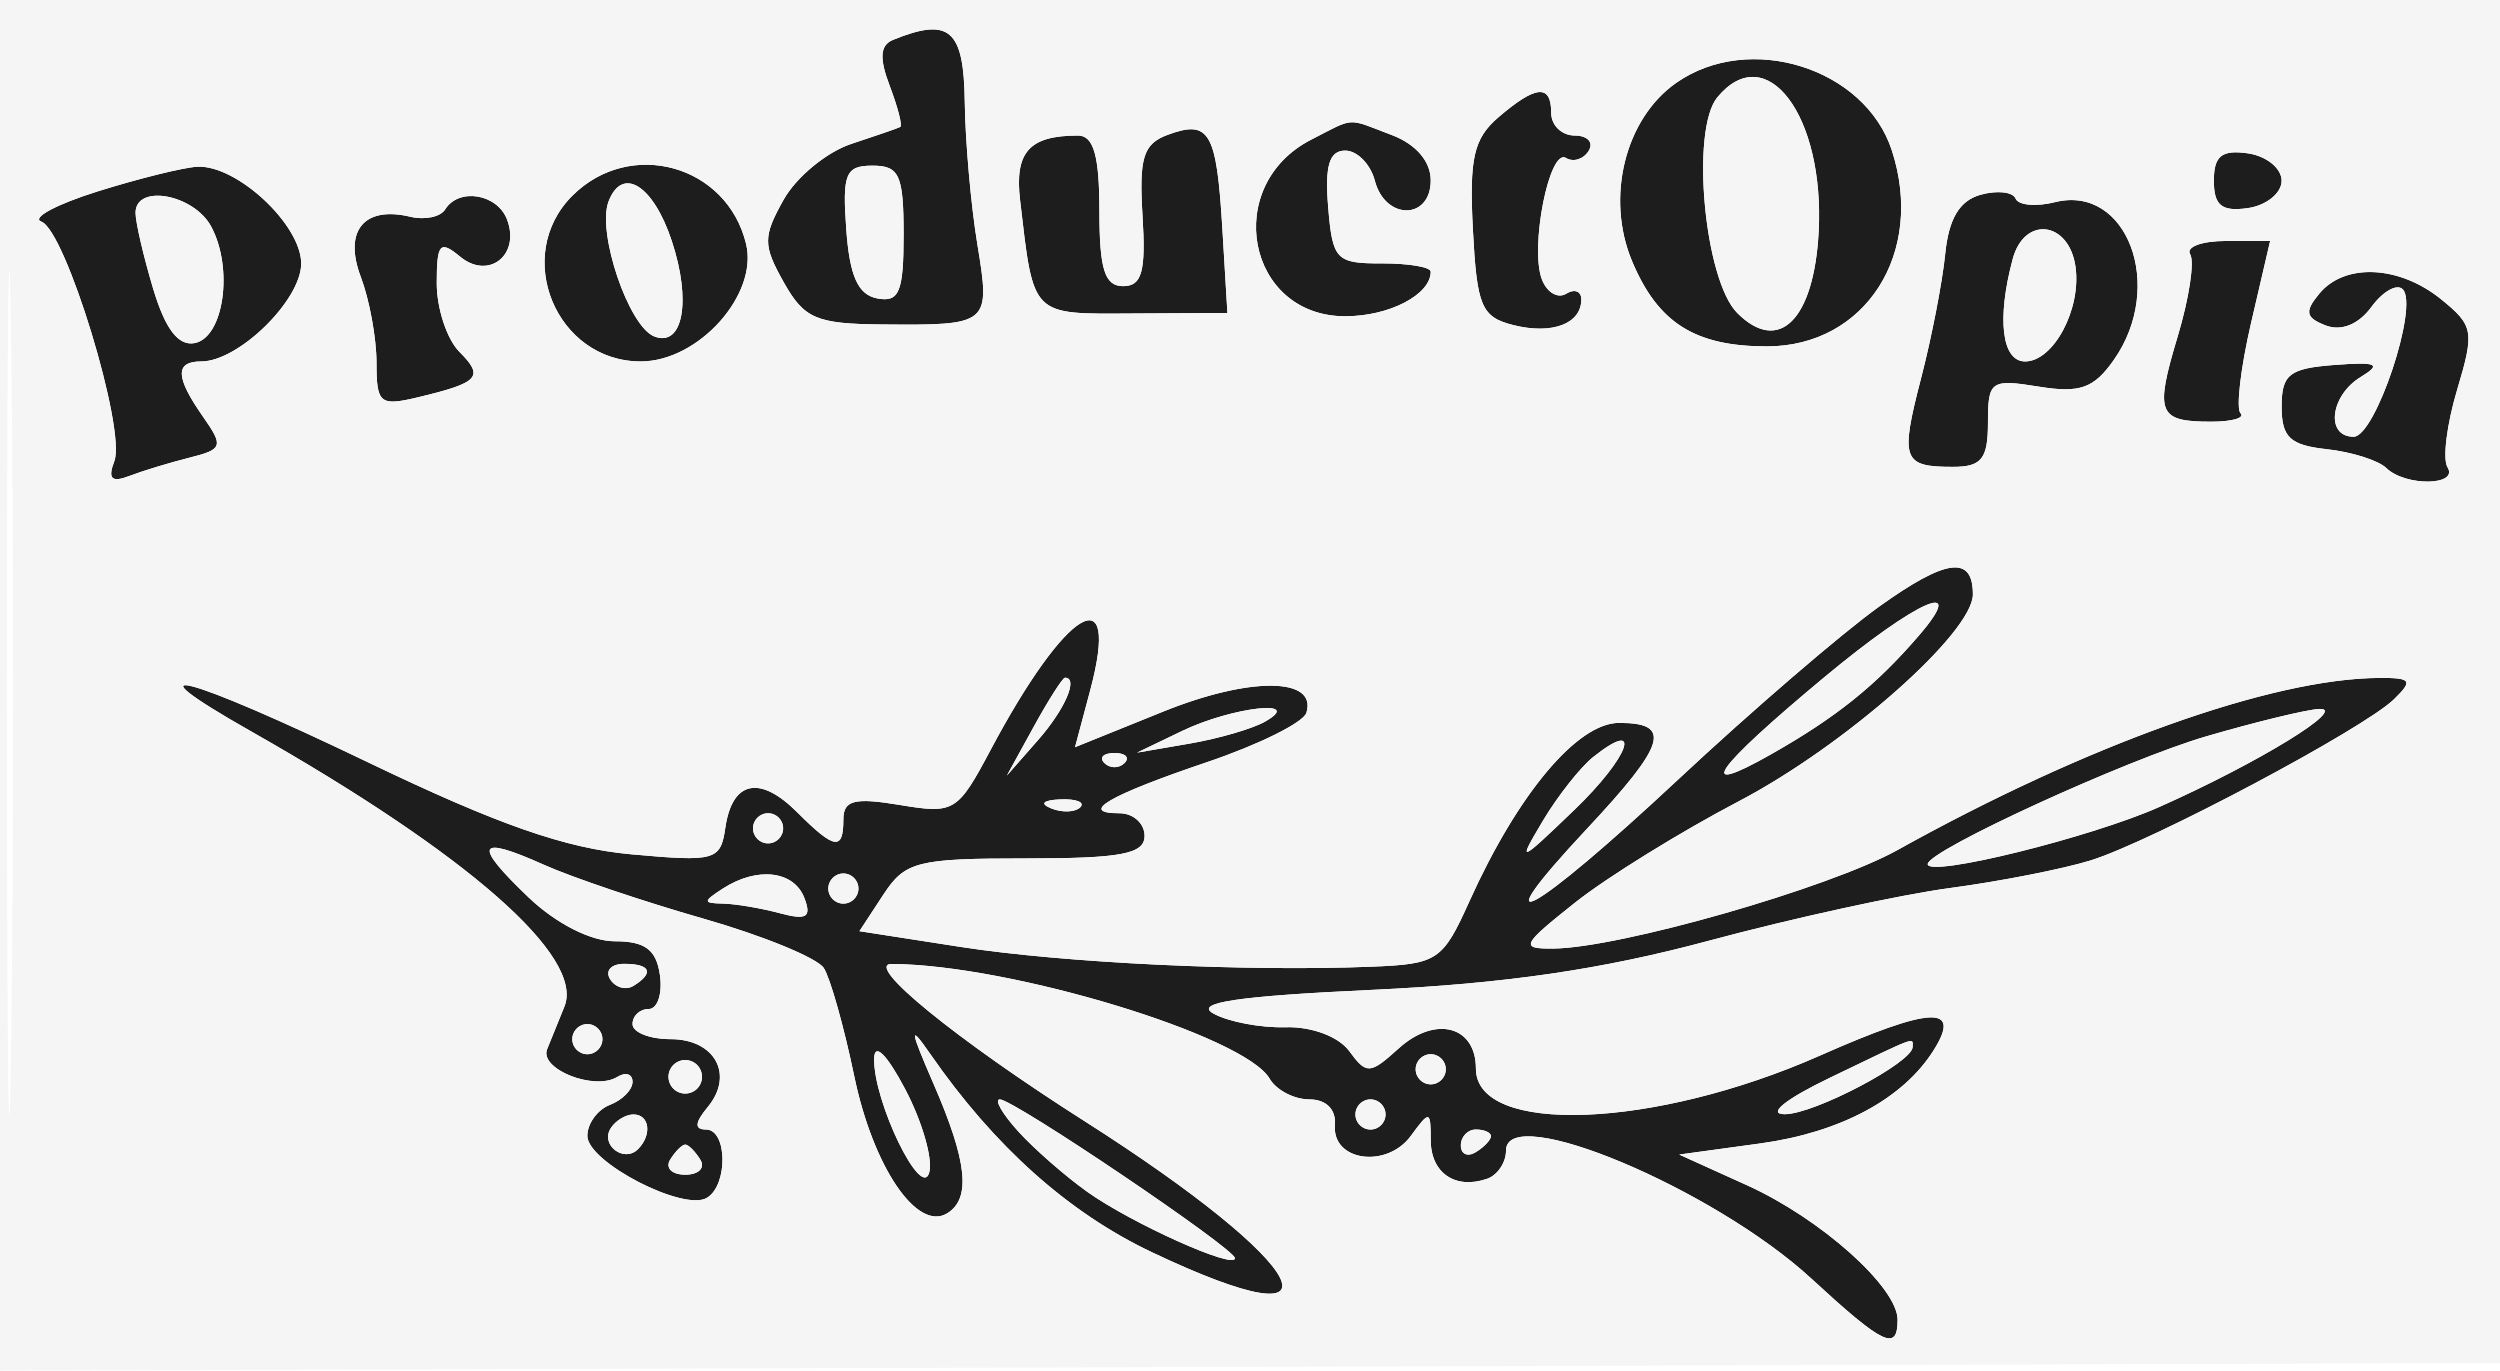
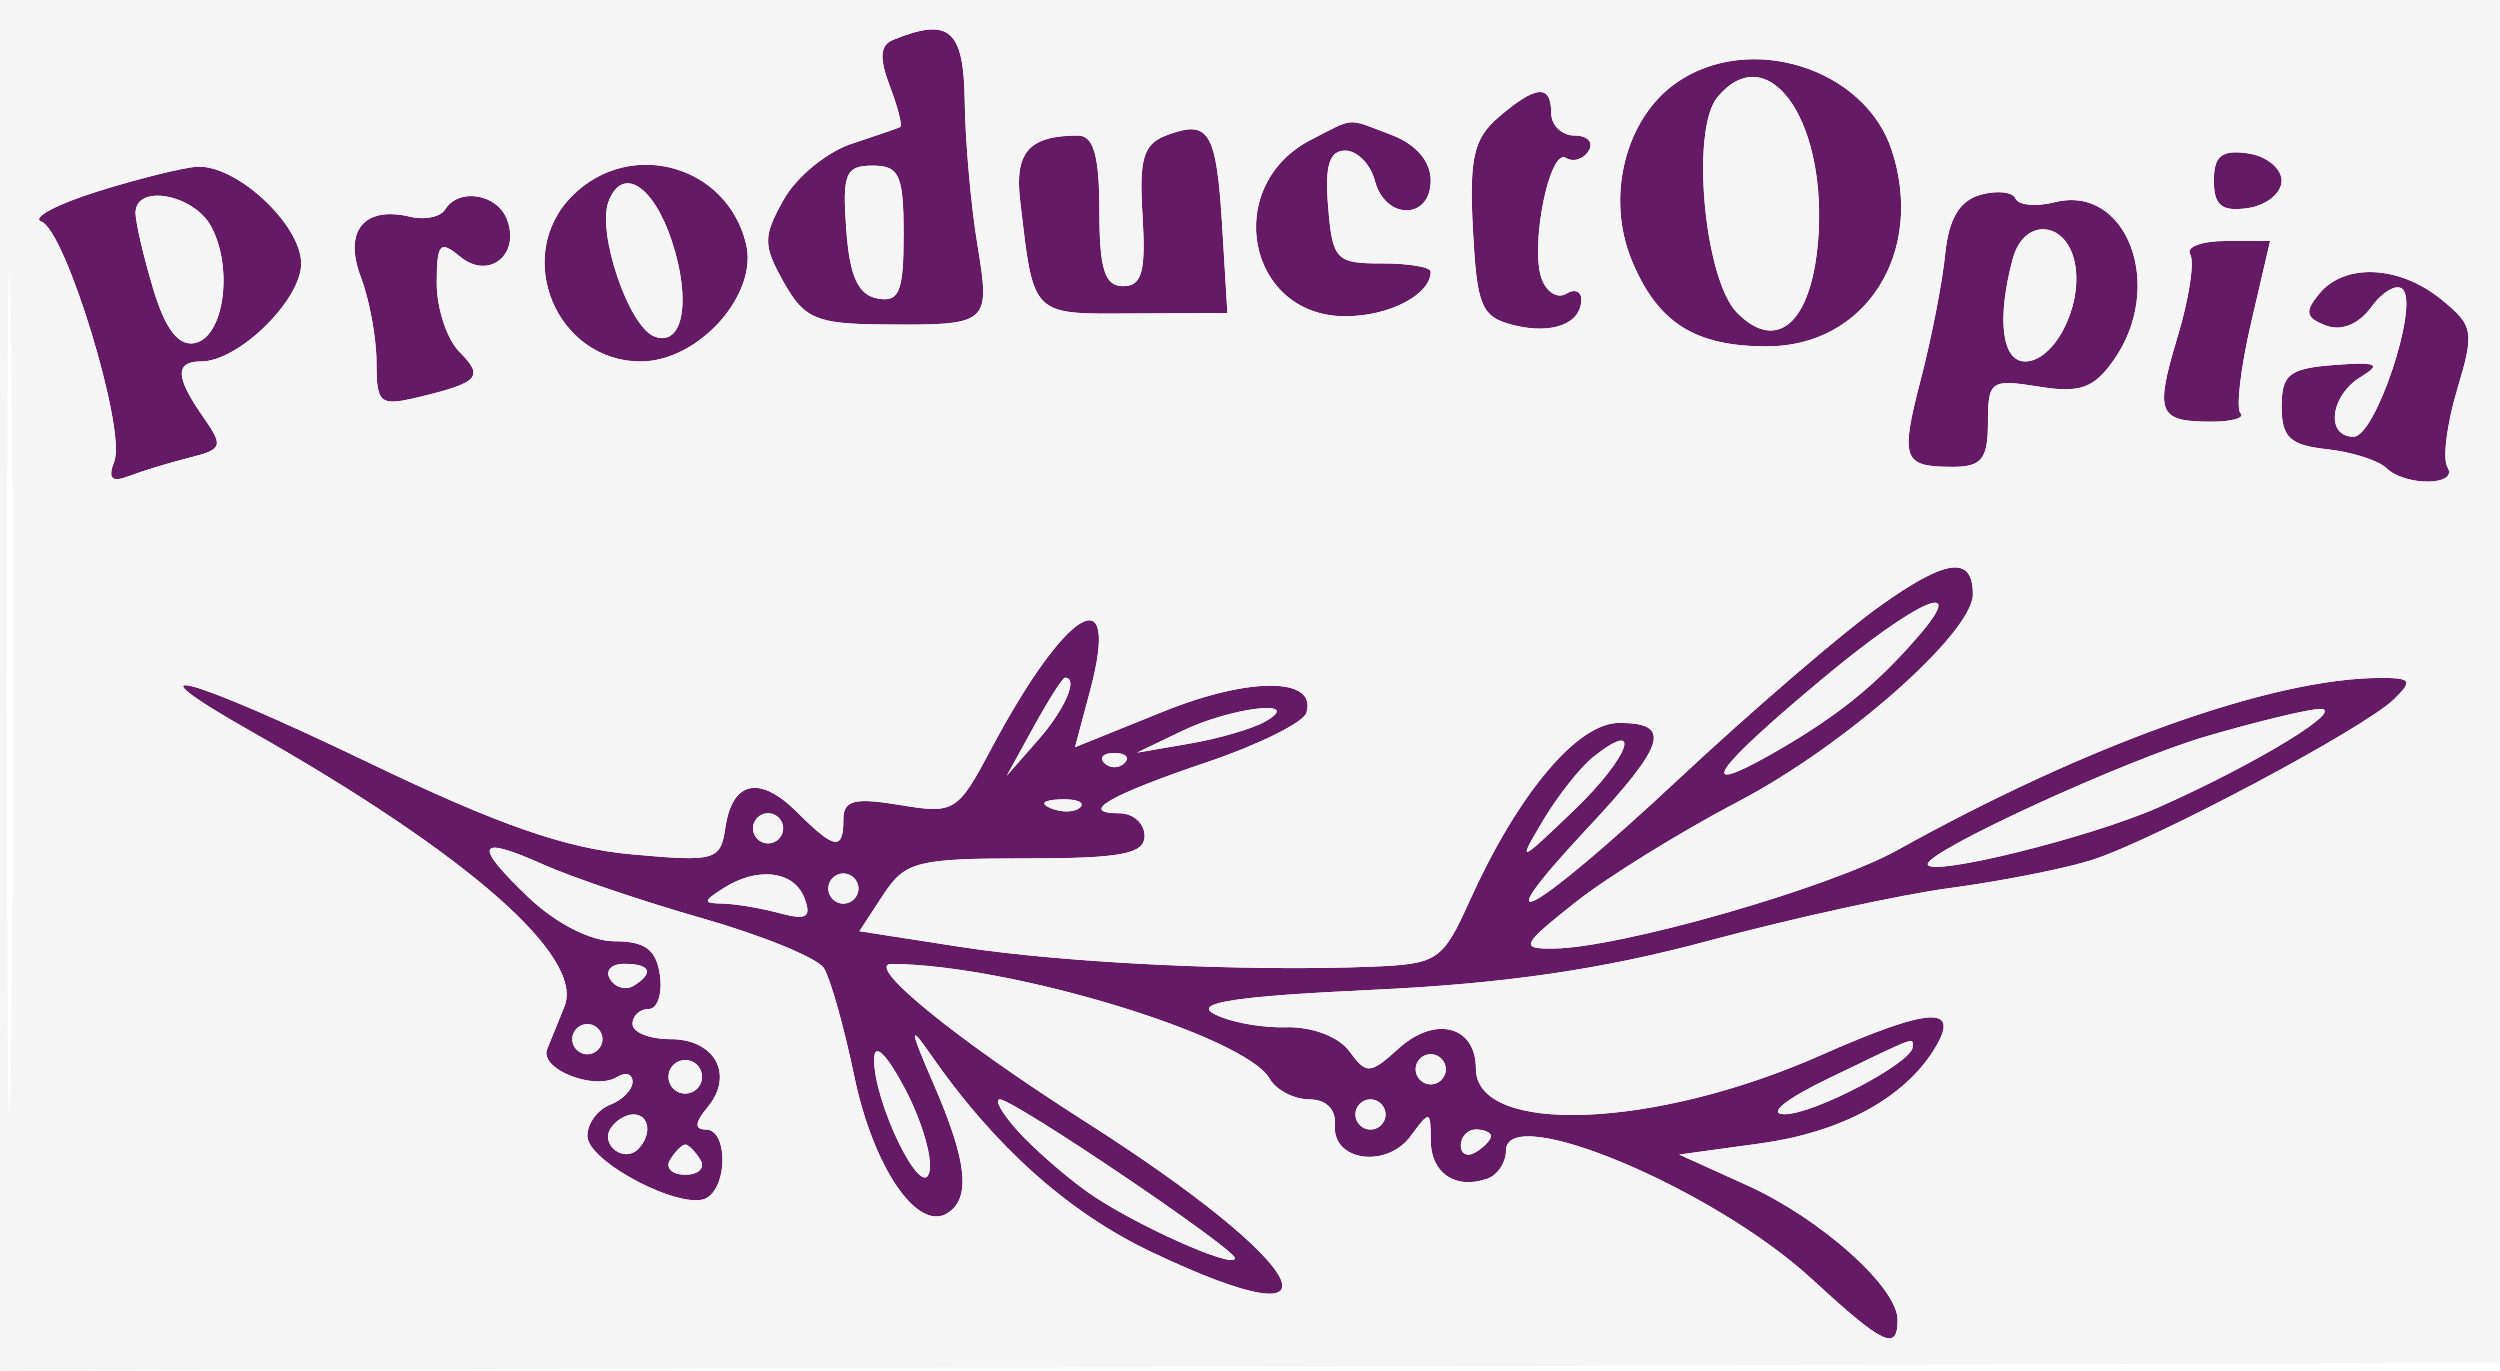
<svg xmlns="http://www.w3.org/2000/svg" width="166" height="91" viewBox="0 0 166 91" version="1.1">
-   <path d="M 59.300 2.646 C 58.437 2.996, 58.375 3.855, 59.078 5.705 C 59.616 7.120, 59.931 8.346, 59.778 8.429 C 59.625 8.512, 58.164 9.018, 56.531 9.553 C 54.898 10.089, 52.873 11.758, 52.031 13.263 C 50.655 15.723, 50.656 16.279, 52.044 18.750 C 53.398 21.160, 54.201 21.505, 58.544 21.544 C 65.722 21.607, 65.776 21.561, 64.894 16.206 C 64.468 13.618, 64.092 9.363, 64.060 6.750 C 63.999 1.949, 63.043 1.124, 59.300 2.646 M 111.299 5.503 C 107.900 7.884, 106.603 13.114, 108.366 17.334 C 110.082 21.440, 112.547 23, 117.323 23 C 123.874 23, 127.834 16.789, 125.619 9.989 C 123.834 4.507, 116.156 2.101, 111.299 5.503 M 114.034 6.459 C 112.246 8.614, 113.166 18.595, 115.355 20.784 C 118.122 23.550, 120.450 21.229, 120.759 15.397 C 121.168 7.684, 117.292 2.533, 114.034 6.459 M 99.500 7.783 C 97.851 9.199, 97.553 10.508, 97.800 15.243 C 98.066 20.351, 98.365 21.053, 100.493 21.588 C 103.063 22.233, 105 21.499, 105 19.882 C 105 19.332, 104.547 19.162, 103.993 19.504 C 103.439 19.847, 102.715 19.420, 102.383 18.556 C 101.567 16.430, 102.879 9.807, 103.981 10.489 C 104.466 10.788, 105.144 10.575, 105.490 10.016 C 105.835 9.457, 105.416 9, 104.559 9 C 103.702 9, 103 8.325, 103 7.500 C 103 5.565, 101.989 5.647, 99.500 7.783 M 77.539 8.951 C 75.911 9.551, 75.626 10.467, 75.864 14.337 C 76.092 18.036, 75.825 19, 74.576 19 C 73.352 19, 73 17.884, 73 14 C 73 10.350, 72.617 9, 71.582 9 C 68.344 9, 67.360 10.096, 67.733 13.288 C 68.643 21.075, 68.422 20.854, 75.250 20.816 L 81.500 20.782 81.162 15.141 C 80.779 8.746, 80.302 7.931, 77.539 8.951 M 87.079 9.265 C 81.120 12.305, 82.782 21, 89.323 21 C 92.251 21, 95 19.567, 95 18.040 C 95 17.733, 93.537 17.485, 91.750 17.490 C 88.714 17.499, 88.480 17.253, 88.190 13.750 C 87.962 11.005, 88.266 10, 89.323 10 C 90.117 10, 91.002 10.900, 91.290 12 C 91.980 14.639, 95 14.619, 95 11.975 C 95 10.722, 94.023 9.579, 92.435 8.975 C 89.363 7.807, 90.004 7.773, 87.079 9.265 M 147 12 C 147 13.646, 147.518 14.065, 149.250 13.820 C 150.488 13.644, 151.500 12.825, 151.500 12 C 151.500 11.175, 150.488 10.356, 149.250 10.180 C 147.518 9.935, 147 10.354, 147 12 M 6.500 12.704 C 3.750 13.565, 2.061 14.470, 2.746 14.717 C 4.360 15.296, 8.392 28.537, 7.590 30.625 C 7.142 31.794, 7.408 32.057, 8.582 31.607 C 9.464 31.268, 11.262 30.721, 12.577 30.391 C 14.794 29.835, 14.860 29.638, 13.484 27.673 C 11.639 25.039, 11.605 24, 13.365 24 C 15.843 24, 20 19.927, 20 17.500 C 20 14.929, 15.746 10.956, 13.115 11.070 C 12.227 11.108, 9.250 11.844, 6.500 12.704 M 38 13 C 34.022 16.978, 36.924 24, 42.545 24 C 46.380 24, 50.353 19.569, 49.541 16.200 C 48.275 10.944, 41.840 9.160, 38 13 M 56.193 15.241 C 56.417 18.335, 56.973 19.573, 58.250 19.815 C 59.710 20.092, 60 19.389, 60 15.573 C 60 11.624, 59.719 11, 57.943 11 C 56.141 11, 55.923 11.528, 56.193 15.241 M 40.409 13.376 C 39.622 15.428, 41.744 21.688, 43.450 22.342 C 45.355 23.073, 45.921 19.977, 44.609 16.006 C 43.380 12.287, 41.322 10.998, 40.409 13.376 M 131.499 12.935 C 130.108 13.328, 129.395 14.527, 129.161 16.872 C 128.975 18.726, 128.256 22.432, 127.562 25.106 C 126.157 30.524, 126.327 31, 129.667 31 C 131.581 31, 132 30.473, 132 28.063 C 132 25.287, 132.185 25.156, 135.367 25.672 C 138.114 26.118, 139.034 25.789, 140.367 23.887 C 143.786 19.005, 141.239 12.221, 136.439 13.426 C 135.189 13.740, 134.016 13.631, 133.833 13.184 C 133.650 12.737, 132.600 12.625, 131.499 12.935 M 9 14.134 C 9 14.758, 9.527 17.026, 10.170 19.174 C 10.970 21.844, 11.841 22.986, 12.920 22.782 C 14.860 22.415, 15.516 17.832, 14.026 15.049 C 12.873 12.894, 9 12.189, 9 14.134 M 29.558 13.906 C 29.250 14.404, 28.211 14.624, 27.249 14.393 C 24.168 13.655, 22.794 15.328, 23.961 18.398 C 24.533 19.901, 25 22.459, 25 24.084 C 25 26.799, 25.222 26.985, 27.750 26.381 C 31.816 25.409, 32.167 25.025, 30.508 23.365 C 29.678 22.536, 29 20.484, 29 18.806 C 29 16.170, 29.210 15.929, 30.542 17.035 C 32.443 18.613, 34.571 16.931, 33.664 14.567 C 33.010 12.862, 30.457 12.451, 29.558 13.906 M 133.643 17.202 C 132.578 21.176, 132.920 24, 134.465 24 C 136.358 24, 138.214 20.513, 137.813 17.709 C 137.379 14.675, 134.416 14.315, 133.643 17.202 M 145.428 16.884 C 145.729 17.370, 145.356 19.821, 144.601 22.331 C 143.061 27.448, 143.278 28, 146.833 28 C 148.208 28, 149.080 27.747, 148.771 27.438 C 148.462 27.129, 148.778 24.429, 149.473 21.438 L 150.737 16 147.810 16 C 146.199 16, 145.128 16.398, 145.428 16.884 M 154.010 19.488 C 153.008 20.696, 153.088 21.097, 154.435 21.614 C 155.464 22.008, 156.618 21.538, 157.466 20.377 C 158.220 19.346, 159.154 18.820, 159.541 19.208 C 160.628 20.295, 157.731 29, 156.282 29 C 154.398 29, 154.721 26.269, 156.750 25.034 C 158.172 24.168, 157.844 24.018, 155 24.234 C 152.004 24.462, 151.500 24.860, 151.500 27 C 151.500 29.038, 152.054 29.560, 154.500 29.827 C 156.150 30.007, 157.928 30.569, 158.450 31.077 C 159.722 32.313, 163.281 32.263, 162.513 31.021 C 162.180 30.482, 162.467 28.173, 163.151 25.890 C 164.316 22.001, 164.249 21.620, 162.087 19.869 C 159.310 17.621, 155.701 17.450, 154.010 19.488 M 124.775 40.277 C 122.299 42.049, 116.299 47.212, 111.440 51.750 C 101.688 60.859, 98.109 62.798, 105.363 55.043 C 110.630 49.412, 111.060 48, 107.506 48 C 104.736 48, 100.791 52.702, 97.571 59.842 C 95.792 63.788, 95.462 64.010, 91.098 64.187 C 82.799 64.524, 70.621 63.939, 63.783 62.875 L 57.065 61.830 58.648 59.415 C 60.099 57.200, 60.882 57, 68.115 57 C 74.457 57, 76 56.707, 76 55.500 C 76 54.675, 75.250 54, 74.333 54 C 71.582 54, 73.610 52.818, 80.173 50.598 C 83.585 49.444, 86.542 47.976, 86.743 47.335 C 87.490 44.962, 82.995 44.922, 77.229 47.252 L 71.381 49.614 72.389 45.838 C 74.436 38.168, 70.801 40.340, 65.779 49.788 C 63.581 53.922, 63.366 54.053, 59.750 53.450 C 56.728 52.946, 56 53.133, 56 54.412 C 56 56.506, 55.416 56.416, 52.937 53.938 C 50.450 51.450, 48.619 51.841, 48.163 54.959 C 47.845 57.137, 47.506 57.233, 41.928 56.727 C 37.536 56.329, 33.051 54.760, 24.363 50.582 C 12.378 44.819, 8.087 43.693, 16.671 48.563 C 31.101 56.749, 38.812 63.521, 37.478 66.835 C 37.110 67.751, 36.594 69.022, 36.332 69.660 C 35.787 70.986, 39.470 72.446, 40.991 71.506 C 41.546 71.163, 42 71.310, 42 71.834 C 42 72.358, 41.325 73.045, 40.500 73.362 C 39.675 73.678, 39 74.605, 39 75.422 C 39 77.163, 45.416 80.479, 46.950 79.531 C 48.355 78.663, 48.297 75, 46.878 75 C 46.098 75, 46.132 74.546, 46.989 73.513 C 48.768 71.370, 47.477 69, 44.531 69 C 43.139 69, 42 68.550, 42 68 C 42 67.450, 42.481 67, 43.070 67 C 43.658 67, 43.995 65.987, 43.820 64.750 C 43.579 63.056, 42.838 62.500, 40.822 62.500 C 39.224 62.500, 36.908 61.319, 35.082 59.573 C 31.368 56.021, 31.658 55.424, 36.126 57.426 C 37.982 58.258, 42.744 59.866, 46.710 60.999 C 50.675 62.133, 54.272 63.610, 54.702 64.280 C 55.133 64.951, 56.041 68.178, 56.721 71.450 C 57.975 77.490, 60.897 81.800, 62.899 80.562 C 64.485 79.582, 64.228 77.126, 62.002 72 C 60.401 68.314, 60.360 67.951, 61.774 69.991 C 66.022 76.121, 70.947 80.524, 76.500 83.155 C 89.954 89.530, 87.133 84.064, 72 74.435 C 63.447 68.993, 57.320 63.996, 59.215 64.008 C 67.105 64.054, 82.647 68.771, 84.300 71.621 C 84.740 72.380, 85.927 73, 86.939 73 C 88.062 73, 88.724 73.666, 88.639 74.712 C 88.445 77.104, 92.079 77.613, 93.684 75.418 C 94.927 73.718, 95 73.734, 95 75.702 C 95 77.888, 96.635 79.007, 98.750 78.269 C 99.438 78.030, 100 77.187, 100 76.398 C 100 73.135, 113.789 78.921, 120.287 84.910 C 125.061 89.311, 126 89.759, 126 87.636 C 126 85.473, 120.905 80.920, 116 78.700 L 111.500 76.663 116.888 75.924 C 122.208 75.194, 126.358 72.965, 128.387 69.748 C 130.295 66.724, 128.251 66.817, 120.841 70.093 C 109.828 74.961, 98 75.405, 98 70.950 C 98 68.116, 95.304 67.415, 92.872 69.615 C 90.964 71.343, 90.733 71.356, 89.595 69.798 C 88.885 68.829, 87.102 68.159, 85.359 68.209 C 83.703 68.256, 81.547 67.846, 80.567 67.297 C 79.272 66.573, 82.165 66.143, 91.143 65.725 C 99.949 65.315, 106.374 64.376, 113.500 62.457 C 119 60.976, 126.200 59.404, 129.500 58.963 C 132.800 58.523, 136.993 57.698, 138.818 57.132 C 142.879 55.870, 156.951 48.395, 158.964 46.429 C 160.243 45.181, 160.117 45.002, 157.964 45.015 C 150.837 45.058, 138.572 49.441, 126 56.439 C 121.453 58.970, 107.514 62.956, 103.112 62.985 C 100.918 62.999, 101.035 62.753, 104.566 59.948 C 106.678 58.269, 111.578 55.235, 115.453 53.206 C 122.504 49.515, 131 42.007, 131 39.467 C 131 36.856, 129.232 37.085, 124.775 40.277 M 121.127 44.974 C 113.765 51.101, 112.450 53.005, 117.599 50.085 C 121.930 47.629, 124.556 45.521, 127.405 42.212 C 130.759 38.317, 127.295 39.841, 121.127 44.974 M 68.643 48.250 L 66.854 51.500 68.927 49.139 C 70.718 47.100, 71.625 45, 70.716 45 C 70.559 45, 69.626 46.462, 68.643 48.250 M 78.500 48.533 L 75.500 49.975 79 49.373 C 80.925 49.041, 83.175 48.386, 84 47.916 C 86.676 46.390, 81.823 46.935, 78.500 48.533 M 146.500 48.893 C 141.143 50.457, 128 56.484, 128 57.378 C 128 58.282, 138.813 55.614, 143.375 53.584 C 149.940 50.664, 155.941 46.988, 154 47.075 C 153.175 47.112, 149.800 47.930, 146.500 48.893 M 105.796 50.260 C 104.939 50.942, 103.433 52.850, 102.449 54.500 C 100.737 57.372, 100.826 57.342, 104.530 53.783 C 108.186 50.272, 109.148 47.593, 105.796 50.260 M 73.333 50.667 C 73.700 51.033, 74.300 51.033, 74.667 50.667 C 75.033 50.300, 74.733 50, 74 50 C 73.267 50, 72.967 50.300, 73.333 50.667 M 69.813 53.683 C 70.534 53.972, 71.397 53.936, 71.729 53.604 C 72.061 53.272, 71.471 53.036, 70.417 53.079 C 69.252 53.127, 69.015 53.364, 69.813 53.683 M 50 55 C 50 55.550, 50.450 56, 51 56 C 51.550 56, 52 55.550, 52 55 C 52 54.450, 51.550 54, 51 54 C 50.450 54, 50 54.450, 50 55 M 48 59 C 46.667 59.862, 46.667 59.973, 48 59.998 C 48.825 60.014, 50.519 60.300, 51.765 60.634 C 53.566 61.117, 53.903 60.910, 53.408 59.621 C 52.713 57.810, 50.274 57.530, 48 59 M 55 59 C 55 59.550, 55.450 60, 56 60 C 56.550 60, 57 59.550, 57 59 C 57 58.450, 56.550 58, 56 58 C 55.450 58, 55 58.450, 55 59 M 40.510 65.016 C 40.856 65.575, 41.557 65.774, 42.069 65.457 C 43.456 64.600, 43.198 64, 41.441 64 C 40.584 64, 40.165 64.457, 40.510 65.016 M 38 69 C 38 69.550, 38.450 70, 39 70 C 39.550 70, 40 69.550, 40 69 C 40 68.450, 39.550 68, 39 68 C 38.450 68, 38 68.450, 38 69 M 58.044 70.282 C 57.974 73.129, 61.225 79.813, 61.710 77.820 C 61.935 76.896, 61.213 74.421, 60.104 72.320 C 58.881 70.001, 58.071 69.200, 58.044 70.282 M 121.500 71.566 C 118.547 72.988, 117.319 73.978, 118.500 73.983 C 120.445 73.992, 127 70.546, 127 69.515 C 127 68.872, 127.412 68.718, 121.500 71.566 M 44.553 70.915 C 44.231 71.436, 44.394 72.125, 44.915 72.447 C 45.436 72.769, 46.125 72.606, 46.447 72.085 C 46.769 71.564, 46.606 70.875, 46.085 70.553 C 45.564 70.231, 44.875 70.394, 44.553 70.915 M 94 71 C 94 71.550, 94.450 72, 95 72 C 95.550 72, 96 71.550, 96 71 C 96 70.450, 95.550 70, 95 70 C 94.450 70, 94 70.450, 94 71 M 67.595 75.108 C 68.643 76.267, 70.711 78.079, 72.192 79.135 C 75.133 81.231, 82 84.318, 82 83.544 C 82 82.920, 67.314 73, 66.390 73 C 66.005 73, 66.547 73.949, 67.595 75.108 M 90 74 C 90 74.550, 90.450 75, 91 75 C 91.550 75, 92 74.550, 92 74 C 92 73.450, 91.550 73, 91 73 C 90.450 73, 90 73.450, 90 74 M 40.543 74.931 C 39.860 76.036, 41.437 77.230, 42.361 76.306 C 43.311 75.355, 43.134 74, 42.059 74 C 41.541 74, 40.859 74.419, 40.543 74.931 M 97 76.059 C 97 76.641, 97.450 76.840, 98 76.500 C 98.550 76.160, 99 75.684, 99 75.441 C 99 75.198, 98.550 75, 98 75 C 97.450 75, 97 75.477, 97 76.059 M 44.500 77 C 44.160 77.550, 44.610 78, 45.500 78 C 46.390 78, 46.840 77.550, 46.500 77 C 46.160 76.450, 45.710 76, 45.500 76 C 45.290 76, 44.840 76.450, 44.500 77" stroke="none" fill="#1d1d1d" fill-rule="evenodd" />
+   <path d="M 59.300 2.646 C 58.437 2.996, 58.375 3.855, 59.078 5.705 C 59.616 7.120, 59.931 8.346, 59.778 8.429 C 59.625 8.512, 58.164 9.018, 56.531 9.553 C 54.898 10.089, 52.873 11.758, 52.031 13.263 C 50.655 15.723, 50.656 16.279, 52.044 18.750 C 53.398 21.160, 54.201 21.505, 58.544 21.544 C 65.722 21.607, 65.776 21.561, 64.894 16.206 C 64.468 13.618, 64.092 9.363, 64.060 6.750 C 63.999 1.949, 63.043 1.124, 59.300 2.646 M 111.299 5.503 C 107.900 7.884, 106.603 13.114, 108.366 17.334 C 110.082 21.440, 112.547 23, 117.323 23 C 123.874 23, 127.834 16.789, 125.619 9.989 C 123.834 4.507, 116.156 2.101, 111.299 5.503 M 114.034 6.459 C 112.246 8.614, 113.166 18.595, 115.355 20.784 C 118.122 23.550, 120.450 21.229, 120.759 15.397 C 121.168 7.684, 117.292 2.533, 114.034 6.459 M 99.500 7.783 C 97.851 9.199, 97.553 10.508, 97.800 15.243 C 98.066 20.351, 98.365 21.053, 100.493 21.588 C 103.063 22.233, 105 21.499, 105 19.882 C 105 19.332, 104.547 19.162, 103.993 19.504 C 103.439 19.847, 102.715 19.420, 102.383 18.556 C 101.567 16.430, 102.879 9.807, 103.981 10.489 C 104.466 10.788, 105.144 10.575, 105.490 10.016 C 105.835 9.457, 105.416 9, 104.559 9 C 103.702 9, 103 8.325, 103 7.500 C 103 5.565, 101.989 5.647, 99.500 7.783 M 77.539 8.951 C 75.911 9.551, 75.626 10.467, 75.864 14.337 C 76.092 18.036, 75.825 19, 74.576 19 C 73.352 19, 73 17.884, 73 14 C 73 10.350, 72.617 9, 71.582 9 C 68.344 9, 67.360 10.096, 67.733 13.288 C 68.643 21.075, 68.422 20.854, 75.250 20.816 L 81.500 20.782 81.162 15.141 C 80.779 8.746, 80.302 7.931, 77.539 8.951 M 87.079 9.265 C 81.120 12.305, 82.782 21, 89.323 21 C 92.251 21, 95 19.567, 95 18.040 C 95 17.733, 93.537 17.485, 91.750 17.490 C 88.714 17.499, 88.480 17.253, 88.190 13.750 C 87.962 11.005, 88.266 10, 89.323 10 C 90.117 10, 91.002 10.900, 91.290 12 C 91.980 14.639, 95 14.619, 95 11.975 C 95 10.722, 94.023 9.579, 92.435 8.975 C 89.363 7.807, 90.004 7.773, 87.079 9.265 M 147 12 C 147 13.646, 147.518 14.065, 149.250 13.820 C 150.488 13.644, 151.500 12.825, 151.500 12 C 151.500 11.175, 150.488 10.356, 149.250 10.180 C 147.518 9.935, 147 10.354, 147 12 M 6.500 12.704 C 3.750 13.565, 2.061 14.470, 2.746 14.717 C 4.360 15.296, 8.392 28.537, 7.590 30.625 C 7.142 31.794, 7.408 32.057, 8.582 31.607 C 9.464 31.268, 11.262 30.721, 12.577 30.391 C 14.794 29.835, 14.860 29.638, 13.484 27.673 C 11.639 25.039, 11.605 24, 13.365 24 C 15.843 24, 20 19.927, 20 17.500 C 20 14.929, 15.746 10.956, 13.115 11.070 C 12.227 11.108, 9.250 11.844, 6.500 12.704 M 38 13 C 34.022 16.978, 36.924 24, 42.545 24 C 46.380 24, 50.353 19.569, 49.541 16.200 C 48.275 10.944, 41.840 9.160, 38 13 M 56.193 15.241 C 56.417 18.335, 56.973 19.573, 58.250 19.815 C 59.710 20.092, 60 19.389, 60 15.573 C 60 11.624, 59.719 11, 57.943 11 C 56.141 11, 55.923 11.528, 56.193 15.241 M 40.409 13.376 C 39.622 15.428, 41.744 21.688, 43.450 22.342 C 45.355 23.073, 45.921 19.977, 44.609 16.006 C 43.380 12.287, 41.322 10.998, 40.409 13.376 M 131.499 12.935 C 130.108 13.328, 129.395 14.527, 129.161 16.872 C 128.975 18.726, 128.256 22.432, 127.562 25.106 C 126.157 30.524, 126.327 31, 129.667 31 C 131.581 31, 132 30.473, 132 28.063 C 132 25.287, 132.185 25.156, 135.367 25.672 C 138.114 26.118, 139.034 25.789, 140.367 23.887 C 143.786 19.005, 141.239 12.221, 136.439 13.426 C 135.189 13.740, 134.016 13.631, 133.833 13.184 C 133.650 12.737, 132.600 12.625, 131.499 12.935 M 9 14.134 C 9 14.758, 9.527 17.026, 10.170 19.174 C 10.970 21.844, 11.841 22.986, 12.920 22.782 C 14.860 22.415, 15.516 17.832, 14.026 15.049 C 12.873 12.894, 9 12.189, 9 14.134 M 29.558 13.906 C 29.250 14.404, 28.211 14.624, 27.249 14.393 C 24.168 13.655, 22.794 15.328, 23.961 18.398 C 24.533 19.901, 25 22.459, 25 24.084 C 25 26.799, 25.222 26.985, 27.750 26.381 C 31.816 25.409, 32.167 25.025, 30.508 23.365 C 29.678 22.536, 29 20.484, 29 18.806 C 29 16.170, 29.210 15.929, 30.542 17.035 C 32.443 18.613, 34.571 16.931, 33.664 14.567 C 33.010 12.862, 30.457 12.451, 29.558 13.906 M 133.643 17.202 C 132.578 21.176, 132.920 24, 134.465 24 C 136.358 24, 138.214 20.513, 137.813 17.709 C 137.379 14.675, 134.416 14.315, 133.643 17.202 M 145.428 16.884 C 145.729 17.370, 145.356 19.821, 144.601 22.331 C 143.061 27.448, 143.278 28, 146.833 28 C 148.208 28, 149.080 27.747, 148.771 27.438 C 148.462 27.129, 148.778 24.429, 149.473 21.438 L 150.737 16 147.810 16 C 146.199 16, 145.128 16.398, 145.428 16.884 M 154.010 19.488 C 153.008 20.696, 153.088 21.097, 154.435 21.614 C 155.464 22.008, 156.618 21.538, 157.466 20.377 C 158.220 19.346, 159.154 18.820, 159.541 19.208 C 160.628 20.295, 157.731 29, 156.282 29 C 154.398 29, 154.721 26.269, 156.750 25.034 C 158.172 24.168, 157.844 24.018, 155 24.234 C 152.004 24.462, 151.500 24.860, 151.500 27 C 151.500 29.038, 152.054 29.560, 154.500 29.827 C 156.150 30.007, 157.928 30.569, 158.450 31.077 C 159.722 32.313, 163.281 32.263, 162.513 31.021 C 162.180 30.482, 162.467 28.173, 163.151 25.890 C 164.316 22.001, 164.249 21.620, 162.087 19.869 C 159.310 17.621, 155.701 17.450, 154.010 19.488 M 124.775 40.277 C 122.299 42.049, 116.299 47.212, 111.440 51.750 C 101.688 60.859, 98.109 62.798, 105.363 55.043 C 110.630 49.412, 111.060 48, 107.506 48 C 104.736 48, 100.791 52.702, 97.571 59.842 C 95.792 63.788, 95.462 64.010, 91.098 64.187 C 82.799 64.524, 70.621 63.939, 63.783 62.875 L 57.065 61.830 58.648 59.415 C 60.099 57.200, 60.882 57, 68.115 57 C 74.457 57, 76 56.707, 76 55.500 C 76 54.675, 75.250 54, 74.333 54 C 71.582 54, 73.610 52.818, 80.173 50.598 C 83.585 49.444, 86.542 47.976, 86.743 47.335 C 87.490 44.962, 82.995 44.922, 77.229 47.252 L 71.381 49.614 72.389 45.838 C 74.436 38.168, 70.801 40.340, 65.779 49.788 C 63.581 53.922, 63.366 54.053, 59.750 53.450 C 56.728 52.946, 56 53.133, 56 54.412 C 56 56.506, 55.416 56.416, 52.937 53.938 C 50.450 51.450, 48.619 51.841, 48.163 54.959 C 47.845 57.137, 47.506 57.233, 41.928 56.727 C 37.536 56.329, 33.051 54.760, 24.363 50.582 C 12.378 44.819, 8.087 43.693, 16.671 48.563 C 31.101 56.749, 38.812 63.521, 37.478 66.835 C 37.110 67.751, 36.594 69.022, 36.332 69.660 C 35.787 70.986, 39.470 72.446, 40.991 71.506 C 41.546 71.163, 42 71.310, 42 71.834 C 42 72.358, 41.325 73.045, 40.500 73.362 C 39.675 73.678, 39 74.605, 39 75.422 C 39 77.163, 45.416 80.479, 46.950 79.531 C 48.355 78.663, 48.297 75, 46.878 75 C 46.098 75, 46.132 74.546, 46.989 73.513 C 48.768 71.370, 47.477 69, 44.531 69 C 43.139 69, 42 68.550, 42 68 C 42 67.450, 42.481 67, 43.070 67 C 43.658 67, 43.995 65.987, 43.820 64.750 C 43.579 63.056, 42.838 62.500, 40.822 62.500 C 39.224 62.500, 36.908 61.319, 35.082 59.573 C 31.368 56.021, 31.658 55.424, 36.126 57.426 C 37.982 58.258, 42.744 59.866, 46.710 60.999 C 50.675 62.133, 54.272 63.610, 54.702 64.280 C 55.133 64.951, 56.041 68.178, 56.721 71.450 C 57.975 77.490, 60.897 81.800, 62.899 80.562 C 64.485 79.582, 64.228 77.126, 62.002 72 C 60.401 68.314, 60.360 67.951, 61.774 69.991 C 66.022 76.121, 70.947 80.524, 76.500 83.155 C 89.954 89.530, 87.133 84.064, 72 74.435 C 63.447 68.993, 57.320 63.996, 59.215 64.008 C 67.105 64.054, 82.647 68.771, 84.300 71.621 C 84.740 72.380, 85.927 73, 86.939 73 C 88.062 73, 88.724 73.666, 88.639 74.712 C 88.445 77.104, 92.079 77.613, 93.684 75.418 C 94.927 73.718, 95 73.734, 95 75.702 C 95 77.888, 96.635 79.007, 98.750 78.269 C 99.438 78.030, 100 77.187, 100 76.398 C 100 73.135, 113.789 78.921, 120.287 84.910 C 125.061 89.311, 126 89.759, 126 87.636 C 126 85.473, 120.905 80.920, 116 78.700 L 111.500 76.663 116.888 75.924 C 122.208 75.194, 126.358 72.965, 128.387 69.748 C 130.295 66.724, 128.251 66.817, 120.841 70.093 C 109.828 74.961, 98 75.405, 98 70.950 C 98 68.116, 95.304 67.415, 92.872 69.615 C 90.964 71.343, 90.733 71.356, 89.595 69.798 C 88.885 68.829, 87.102 68.159, 85.359 68.209 C 83.703 68.256, 81.547 67.846, 80.567 67.297 C 79.272 66.573, 82.165 66.143, 91.143 65.725 C 99.949 65.315, 106.374 64.376, 113.500 62.457 C 119 60.976, 126.200 59.404, 129.500 58.963 C 132.800 58.523, 136.993 57.698, 138.818 57.132 C 142.879 55.870, 156.951 48.395, 158.964 46.429 C 160.243 45.181, 160.117 45.002, 157.964 45.015 C 150.837 45.058, 138.572 49.441, 126 56.439 C 121.453 58.970, 107.514 62.956, 103.112 62.985 C 100.918 62.999, 101.035 62.753, 104.566 59.948 C 106.678 58.269, 111.578 55.235, 115.453 53.206 C 122.504 49.515, 131 42.007, 131 39.467 C 131 36.856, 129.232 37.085, 124.775 40.277 M 121.127 44.974 C 113.765 51.101, 112.450 53.005, 117.599 50.085 C 121.930 47.629, 124.556 45.521, 127.405 42.212 C 130.759 38.317, 127.295 39.841, 121.127 44.974 M 68.643 48.250 L 66.854 51.500 68.927 49.139 C 70.718 47.100, 71.625 45, 70.716 45 C 70.559 45, 69.626 46.462, 68.643 48.250 M 78.500 48.533 L 75.500 49.975 79 49.373 C 80.925 49.041, 83.175 48.386, 84 47.916 C 86.676 46.390, 81.823 46.935, 78.500 48.533 M 146.500 48.893 C 141.143 50.457, 128 56.484, 128 57.378 C 128 58.282, 138.813 55.614, 143.375 53.584 C 149.940 50.664, 155.941 46.988, 154 47.075 C 153.175 47.112, 149.800 47.930, 146.500 48.893 M 105.796 50.260 C 104.939 50.942, 103.433 52.850, 102.449 54.500 C 100.737 57.372, 100.826 57.342, 104.530 53.783 C 108.186 50.272, 109.148 47.593, 105.796 50.260 M 73.333 50.667 C 73.700 51.033, 74.300 51.033, 74.667 50.667 C 75.033 50.300, 74.733 50, 74 50 C 73.267 50, 72.967 50.300, 73.333 50.667 M 69.813 53.683 C 70.534 53.972, 71.397 53.936, 71.729 53.604 C 72.061 53.272, 71.471 53.036, 70.417 53.079 C 69.252 53.127, 69.015 53.364, 69.813 53.683 M 50 55 C 50 55.550, 50.450 56, 51 56 C 51.550 56, 52 55.550, 52 55 C 52 54.450, 51.550 54, 51 54 C 50.450 54, 50 54.450, 50 55 M 48 59 C 46.667 59.862, 46.667 59.973, 48 59.998 C 48.825 60.014, 50.519 60.300, 51.765 60.634 C 53.566 61.117, 53.903 60.910, 53.408 59.621 C 52.713 57.810, 50.274 57.530, 48 59 M 55 59 C 55 59.550, 55.450 60, 56 60 C 56.550 60, 57 59.550, 57 59 C 57 58.450, 56.550 58, 56 58 C 55.450 58, 55 58.450, 55 59 M 40.510 65.016 C 40.856 65.575, 41.557 65.774, 42.069 65.457 C 43.456 64.600, 43.198 64, 41.441 64 C 40.584 64, 40.165 64.457, 40.510 65.016 M 38 69 C 38 69.550, 38.450 70, 39 70 C 39.550 70, 40 69.550, 40 69 C 40 68.450, 39.550 68, 39 68 C 38.450 68, 38 68.450, 38 69 M 58.044 70.282 C 57.974 73.129, 61.225 79.813, 61.710 77.820 C 61.935 76.896, 61.213 74.421, 60.104 72.320 C 58.881 70.001, 58.071 69.200, 58.044 70.282 M 121.500 71.566 C 118.547 72.988, 117.319 73.978, 118.500 73.983 C 120.445 73.992, 127 70.546, 127 69.515 C 127 68.872, 127.412 68.718, 121.500 71.566 M 44.553 70.915 C 44.231 71.436, 44.394 72.125, 44.915 72.447 C 45.436 72.769, 46.125 72.606, 46.447 72.085 C 46.769 71.564, 46.606 70.875, 46.085 70.553 C 45.564 70.231, 44.875 70.394, 44.553 70.915 M 94 71 C 94 71.550, 94.450 72, 95 72 C 95.550 72, 96 71.550, 96 71 C 96 70.450, 95.550 70, 95 70 C 94.450 70, 94 70.450, 94 71 M 67.595 75.108 C 68.643 76.267, 70.711 78.079, 72.192 79.135 C 75.133 81.231, 82 84.318, 82 83.544 C 82 82.920, 67.314 73, 66.390 73 C 66.005 73, 66.547 73.949, 67.595 75.108 M 90 74 C 90 74.550, 90.450 75, 91 75 C 91.550 75, 92 74.550, 92 74 C 92 73.450, 91.550 73, 91 73 C 90.450 73, 90 73.450, 90 74 M 40.543 74.931 C 39.860 76.036, 41.437 77.230, 42.361 76.306 C 43.311 75.355, 43.134 74, 42.059 74 C 41.541 74, 40.859 74.419, 40.543 74.931 M 97 76.059 C 97 76.641, 97.450 76.840, 98 76.500 C 98.550 76.160, 99 75.684, 99 75.441 C 99 75.198, 98.550 75, 98 75 C 97.450 75, 97 75.477, 97 76.059 M 44.500 77 C 44.160 77.550, 44.610 78, 45.500 78 C 46.390 78, 46.840 77.550, 46.500 77 C 46.160 76.450, 45.710 76, 45.500 76 C 45.290 76, 44.840 76.450, 44.500 77" stroke="none" fill="#641a64" fill-rule="evenodd" />
  <path d="M 0 45.506 L 0 91.011 83.250 90.756 L 166.500 90.500 166.760 45.250 L 167.020 -0 83.510 -0 L 0 0 0 45.506 M 0.461 46 C 0.461 71.025, 0.590 81.263, 0.749 68.750 C 0.908 56.238, 0.908 35.763, 0.749 23.250 C 0.590 10.738, 0.461 20.975, 0.461 46 M 59.300 2.646 C 58.437 2.996, 58.375 3.855, 59.078 5.705 C 59.616 7.120, 59.931 8.346, 59.778 8.429 C 59.625 8.512, 58.164 9.018, 56.531 9.553 C 54.898 10.089, 52.873 11.758, 52.031 13.263 C 50.655 15.723, 50.656 16.279, 52.044 18.750 C 53.398 21.160, 54.201 21.505, 58.544 21.544 C 65.722 21.607, 65.776 21.561, 64.894 16.206 C 64.468 13.618, 64.092 9.363, 64.060 6.750 C 63.999 1.949, 63.043 1.124, 59.300 2.646 M 111.299 5.503 C 107.900 7.884, 106.603 13.114, 108.366 17.334 C 110.082 21.440, 112.547 23, 117.323 23 C 123.874 23, 127.834 16.789, 125.619 9.989 C 123.834 4.507, 116.156 2.101, 111.299 5.503 M 114.034 6.459 C 112.246 8.614, 113.166 18.595, 115.355 20.784 C 118.122 23.550, 120.450 21.229, 120.759 15.397 C 121.168 7.684, 117.292 2.533, 114.034 6.459 M 99.500 7.783 C 97.851 9.199, 97.553 10.508, 97.800 15.243 C 98.066 20.351, 98.365 21.053, 100.493 21.588 C 103.063 22.233, 105 21.499, 105 19.882 C 105 19.332, 104.547 19.162, 103.993 19.504 C 103.439 19.847, 102.715 19.420, 102.383 18.556 C 101.567 16.430, 102.879 9.807, 103.981 10.489 C 104.466 10.788, 105.144 10.575, 105.490 10.016 C 105.835 9.457, 105.416 9, 104.559 9 C 103.702 9, 103 8.325, 103 7.500 C 103 5.565, 101.989 5.647, 99.500 7.783 M 77.539 8.951 C 75.911 9.551, 75.626 10.467, 75.864 14.337 C 76.092 18.036, 75.825 19, 74.576 19 C 73.352 19, 73 17.884, 73 14 C 73 10.350, 72.617 9, 71.582 9 C 68.344 9, 67.360 10.096, 67.733 13.288 C 68.643 21.075, 68.422 20.854, 75.250 20.816 L 81.500 20.782 81.162 15.141 C 80.779 8.746, 80.302 7.931, 77.539 8.951 M 87.079 9.265 C 81.120 12.305, 82.782 21, 89.323 21 C 92.251 21, 95 19.567, 95 18.040 C 95 17.733, 93.537 17.485, 91.750 17.490 C 88.714 17.499, 88.480 17.253, 88.190 13.750 C 87.962 11.005, 88.266 10, 89.323 10 C 90.117 10, 91.002 10.900, 91.290 12 C 91.980 14.639, 95 14.619, 95 11.975 C 95 10.722, 94.023 9.579, 92.435 8.975 C 89.363 7.807, 90.004 7.773, 87.079 9.265 M 147 12 C 147 13.646, 147.518 14.065, 149.250 13.820 C 150.488 13.644, 151.500 12.825, 151.500 12 C 151.500 11.175, 150.488 10.356, 149.250 10.180 C 147.518 9.935, 147 10.354, 147 12 M 6.500 12.704 C 3.750 13.565, 2.061 14.470, 2.746 14.717 C 4.360 15.296, 8.392 28.537, 7.590 30.625 C 7.142 31.794, 7.408 32.057, 8.582 31.607 C 9.464 31.268, 11.262 30.721, 12.577 30.391 C 14.794 29.835, 14.860 29.638, 13.484 27.673 C 11.639 25.039, 11.605 24, 13.365 24 C 15.843 24, 20 19.927, 20 17.500 C 20 14.929, 15.746 10.956, 13.115 11.070 C 12.227 11.108, 9.250 11.844, 6.500 12.704 M 38 13 C 34.022 16.978, 36.924 24, 42.545 24 C 46.380 24, 50.353 19.569, 49.541 16.200 C 48.275 10.944, 41.840 9.160, 38 13 M 56.193 15.241 C 56.417 18.335, 56.973 19.573, 58.250 19.815 C 59.710 20.092, 60 19.389, 60 15.573 C 60 11.624, 59.719 11, 57.943 11 C 56.141 11, 55.923 11.528, 56.193 15.241 M 40.409 13.376 C 39.622 15.428, 41.744 21.688, 43.450 22.342 C 45.355 23.073, 45.921 19.977, 44.609 16.006 C 43.380 12.287, 41.322 10.998, 40.409 13.376 M 131.499 12.935 C 130.108 13.328, 129.395 14.527, 129.161 16.872 C 128.975 18.726, 128.256 22.432, 127.562 25.106 C 126.157 30.524, 126.327 31, 129.667 31 C 131.581 31, 132 30.473, 132 28.063 C 132 25.287, 132.185 25.156, 135.367 25.672 C 138.114 26.118, 139.034 25.789, 140.367 23.887 C 143.786 19.005, 141.239 12.221, 136.439 13.426 C 135.189 13.740, 134.016 13.631, 133.833 13.184 C 133.650 12.737, 132.600 12.625, 131.499 12.935 M 9 14.134 C 9 14.758, 9.527 17.026, 10.170 19.174 C 10.970 21.844, 11.841 22.986, 12.920 22.782 C 14.860 22.415, 15.516 17.832, 14.026 15.049 C 12.873 12.894, 9 12.189, 9 14.134 M 29.558 13.906 C 29.250 14.404, 28.211 14.624, 27.249 14.393 C 24.168 13.655, 22.794 15.328, 23.961 18.398 C 24.533 19.901, 25 22.459, 25 24.084 C 25 26.799, 25.222 26.985, 27.750 26.381 C 31.816 25.409, 32.167 25.025, 30.508 23.365 C 29.678 22.536, 29 20.484, 29 18.806 C 29 16.170, 29.210 15.929, 30.542 17.035 C 32.443 18.613, 34.571 16.931, 33.664 14.567 C 33.010 12.862, 30.457 12.451, 29.558 13.906 M 133.643 17.202 C 132.578 21.176, 132.920 24, 134.465 24 C 136.358 24, 138.214 20.513, 137.813 17.709 C 137.379 14.675, 134.416 14.315, 133.643 17.202 M 145.428 16.884 C 145.729 17.370, 145.356 19.821, 144.601 22.331 C 143.061 27.448, 143.278 28, 146.833 28 C 148.208 28, 149.080 27.747, 148.771 27.438 C 148.462 27.129, 148.778 24.429, 149.473 21.438 L 150.737 16 147.810 16 C 146.199 16, 145.128 16.398, 145.428 16.884 M 154.010 19.488 C 153.008 20.696, 153.088 21.097, 154.435 21.614 C 155.464 22.008, 156.618 21.538, 157.466 20.377 C 158.220 19.346, 159.154 18.820, 159.541 19.208 C 160.628 20.295, 157.731 29, 156.282 29 C 154.398 29, 154.721 26.269, 156.750 25.034 C 158.172 24.168, 157.844 24.018, 155 24.234 C 152.004 24.462, 151.500 24.860, 151.500 27 C 151.500 29.038, 152.054 29.560, 154.500 29.827 C 156.150 30.007, 157.928 30.569, 158.450 31.077 C 159.722 32.313, 163.281 32.263, 162.513 31.021 C 162.180 30.482, 162.467 28.173, 163.151 25.890 C 164.316 22.001, 164.249 21.620, 162.087 19.869 C 159.310 17.621, 155.701 17.450, 154.010 19.488 M 124.775 40.277 C 122.299 42.049, 116.299 47.212, 111.440 51.750 C 101.688 60.859, 98.109 62.798, 105.363 55.043 C 110.630 49.412, 111.060 48, 107.506 48 C 104.736 48, 100.791 52.702, 97.571 59.842 C 95.792 63.788, 95.462 64.010, 91.098 64.187 C 82.799 64.524, 70.621 63.939, 63.783 62.875 L 57.065 61.830 58.648 59.415 C 60.099 57.200, 60.882 57, 68.115 57 C 74.457 57, 76 56.707, 76 55.500 C 76 54.675, 75.250 54, 74.333 54 C 71.582 54, 73.610 52.818, 80.173 50.598 C 83.585 49.444, 86.542 47.976, 86.743 47.335 C 87.490 44.962, 82.995 44.922, 77.229 47.252 L 71.381 49.614 72.389 45.838 C 74.436 38.168, 70.801 40.340, 65.779 49.788 C 63.581 53.922, 63.366 54.053, 59.750 53.450 C 56.728 52.946, 56 53.133, 56 54.412 C 56 56.506, 55.416 56.416, 52.937 53.938 C 50.450 51.450, 48.619 51.841, 48.163 54.959 C 47.845 57.137, 47.506 57.233, 41.928 56.727 C 37.536 56.329, 33.051 54.760, 24.363 50.582 C 12.378 44.819, 8.087 43.693, 16.671 48.563 C 31.101 56.749, 38.812 63.521, 37.478 66.835 C 37.110 67.751, 36.594 69.022, 36.332 69.660 C 35.787 70.986, 39.470 72.446, 40.991 71.506 C 41.546 71.163, 42 71.310, 42 71.834 C 42 72.358, 41.325 73.045, 40.500 73.362 C 39.675 73.678, 39 74.605, 39 75.422 C 39 77.163, 45.416 80.479, 46.950 79.531 C 48.355 78.663, 48.297 75, 46.878 75 C 46.098 75, 46.132 74.546, 46.989 73.513 C 48.768 71.370, 47.477 69, 44.531 69 C 43.139 69, 42 68.550, 42 68 C 42 67.450, 42.481 67, 43.070 67 C 43.658 67, 43.995 65.987, 43.820 64.750 C 43.579 63.056, 42.838 62.500, 40.822 62.500 C 39.224 62.500, 36.908 61.319, 35.082 59.573 C 31.368 56.021, 31.658 55.424, 36.126 57.426 C 37.982 58.258, 42.744 59.866, 46.710 60.999 C 50.675 62.133, 54.272 63.610, 54.702 64.280 C 55.133 64.951, 56.041 68.178, 56.721 71.450 C 57.975 77.490, 60.897 81.800, 62.899 80.562 C 64.485 79.582, 64.228 77.126, 62.002 72 C 60.401 68.314, 60.360 67.951, 61.774 69.991 C 66.022 76.121, 70.947 80.524, 76.500 83.155 C 89.954 89.530, 87.133 84.064, 72 74.435 C 63.447 68.993, 57.320 63.996, 59.215 64.008 C 67.105 64.054, 82.647 68.771, 84.300 71.621 C 84.740 72.380, 85.927 73, 86.939 73 C 88.062 73, 88.724 73.666, 88.639 74.712 C 88.445 77.104, 92.079 77.613, 93.684 75.418 C 94.927 73.718, 95 73.734, 95 75.702 C 95 77.888, 96.635 79.007, 98.750 78.269 C 99.438 78.030, 100 77.187, 100 76.398 C 100 73.135, 113.789 78.921, 120.287 84.910 C 125.061 89.311, 126 89.759, 126 87.636 C 126 85.473, 120.905 80.920, 116 78.700 L 111.500 76.663 116.888 75.924 C 122.208 75.194, 126.358 72.965, 128.387 69.748 C 130.295 66.724, 128.251 66.817, 120.841 70.093 C 109.828 74.961, 98 75.405, 98 70.950 C 98 68.116, 95.304 67.415, 92.872 69.615 C 90.964 71.343, 90.733 71.356, 89.595 69.798 C 88.885 68.829, 87.102 68.159, 85.359 68.209 C 83.703 68.256, 81.547 67.846, 80.567 67.297 C 79.272 66.573, 82.165 66.143, 91.143 65.725 C 99.949 65.315, 106.374 64.376, 113.500 62.457 C 119 60.976, 126.200 59.404, 129.500 58.963 C 132.800 58.523, 136.993 57.698, 138.818 57.132 C 142.879 55.870, 156.951 48.395, 158.964 46.429 C 160.243 45.181, 160.117 45.002, 157.964 45.015 C 150.837 45.058, 138.572 49.441, 126 56.439 C 121.453 58.970, 107.514 62.956, 103.112 62.985 C 100.918 62.999, 101.035 62.753, 104.566 59.948 C 106.678 58.269, 111.578 55.235, 115.453 53.206 C 122.504 49.515, 131 42.007, 131 39.467 C 131 36.856, 129.232 37.085, 124.775 40.277 M 121.127 44.974 C 113.765 51.101, 112.450 53.005, 117.599 50.085 C 121.930 47.629, 124.556 45.521, 127.405 42.212 C 130.759 38.317, 127.295 39.841, 121.127 44.974 M 68.643 48.250 L 66.854 51.500 68.927 49.139 C 70.718 47.100, 71.625 45, 70.716 45 C 70.559 45, 69.626 46.462, 68.643 48.250 M 78.500 48.533 L 75.500 49.975 79 49.373 C 80.925 49.041, 83.175 48.386, 84 47.916 C 86.676 46.390, 81.823 46.935, 78.500 48.533 M 146.500 48.893 C 141.143 50.457, 128 56.484, 128 57.378 C 128 58.282, 138.813 55.614, 143.375 53.584 C 149.940 50.664, 155.941 46.988, 154 47.075 C 153.175 47.112, 149.800 47.930, 146.500 48.893 M 105.796 50.260 C 104.939 50.942, 103.433 52.850, 102.449 54.500 C 100.737 57.372, 100.826 57.342, 104.530 53.783 C 108.186 50.272, 109.148 47.593, 105.796 50.260 M 73.333 50.667 C 73.700 51.033, 74.300 51.033, 74.667 50.667 C 75.033 50.300, 74.733 50, 74 50 C 73.267 50, 72.967 50.300, 73.333 50.667 M 69.813 53.683 C 70.534 53.972, 71.397 53.936, 71.729 53.604 C 72.061 53.272, 71.471 53.036, 70.417 53.079 C 69.252 53.127, 69.015 53.364, 69.813 53.683 M 50 55 C 50 55.550, 50.450 56, 51 56 C 51.550 56, 52 55.550, 52 55 C 52 54.450, 51.550 54, 51 54 C 50.450 54, 50 54.450, 50 55 M 48 59 C 46.667 59.862, 46.667 59.973, 48 59.998 C 48.825 60.014, 50.519 60.300, 51.765 60.634 C 53.566 61.117, 53.903 60.910, 53.408 59.621 C 52.713 57.810, 50.274 57.530, 48 59 M 55 59 C 55 59.550, 55.450 60, 56 60 C 56.550 60, 57 59.550, 57 59 C 57 58.450, 56.550 58, 56 58 C 55.450 58, 55 58.450, 55 59 M 40.510 65.016 C 40.856 65.575, 41.557 65.774, 42.069 65.457 C 43.456 64.600, 43.198 64, 41.441 64 C 40.584 64, 40.165 64.457, 40.510 65.016 M 38 69 C 38 69.550, 38.450 70, 39 70 C 39.550 70, 40 69.550, 40 69 C 40 68.450, 39.550 68, 39 68 C 38.450 68, 38 68.450, 38 69 M 58.044 70.282 C 57.974 73.129, 61.225 79.813, 61.710 77.820 C 61.935 76.896, 61.213 74.421, 60.104 72.320 C 58.881 70.001, 58.071 69.200, 58.044 70.282 M 121.500 71.566 C 118.547 72.988, 117.319 73.978, 118.500 73.983 C 120.445 73.992, 127 70.546, 127 69.515 C 127 68.872, 127.412 68.718, 121.500 71.566 M 44.553 70.915 C 44.231 71.436, 44.394 72.125, 44.915 72.447 C 45.436 72.769, 46.125 72.606, 46.447 72.085 C 46.769 71.564, 46.606 70.875, 46.085 70.553 C 45.564 70.231, 44.875 70.394, 44.553 70.915 M 94 71 C 94 71.550, 94.450 72, 95 72 C 95.550 72, 96 71.550, 96 71 C 96 70.450, 95.550 70, 95 70 C 94.450 70, 94 70.450, 94 71 M 67.595 75.108 C 68.643 76.267, 70.711 78.079, 72.192 79.135 C 75.133 81.231, 82 84.318, 82 83.544 C 82 82.920, 67.314 73, 66.390 73 C 66.005 73, 66.547 73.949, 67.595 75.108 M 90 74 C 90 74.550, 90.450 75, 91 75 C 91.550 75, 92 74.550, 92 74 C 92 73.450, 91.550 73, 91 73 C 90.450 73, 90 73.450, 90 74 M 40.543 74.931 C 39.860 76.036, 41.437 77.230, 42.361 76.306 C 43.311 75.355, 43.134 74, 42.059 74 C 41.541 74, 40.859 74.419, 40.543 74.931 M 97 76.059 C 97 76.641, 97.450 76.840, 98 76.500 C 98.550 76.160, 99 75.684, 99 75.441 C 99 75.198, 98.550 75, 98 75 C 97.450 75, 97 75.477, 97 76.059 M 44.500 77 C 44.160 77.550, 44.610 78, 45.500 78 C 46.390 78, 46.840 77.550, 46.500 77 C 46.160 76.450, 45.710 76, 45.500 76 C 45.290 76, 44.840 76.450, 44.500 77" stroke="none" fill="#f5f5f6" fill-rule="evenodd" />
</svg>
